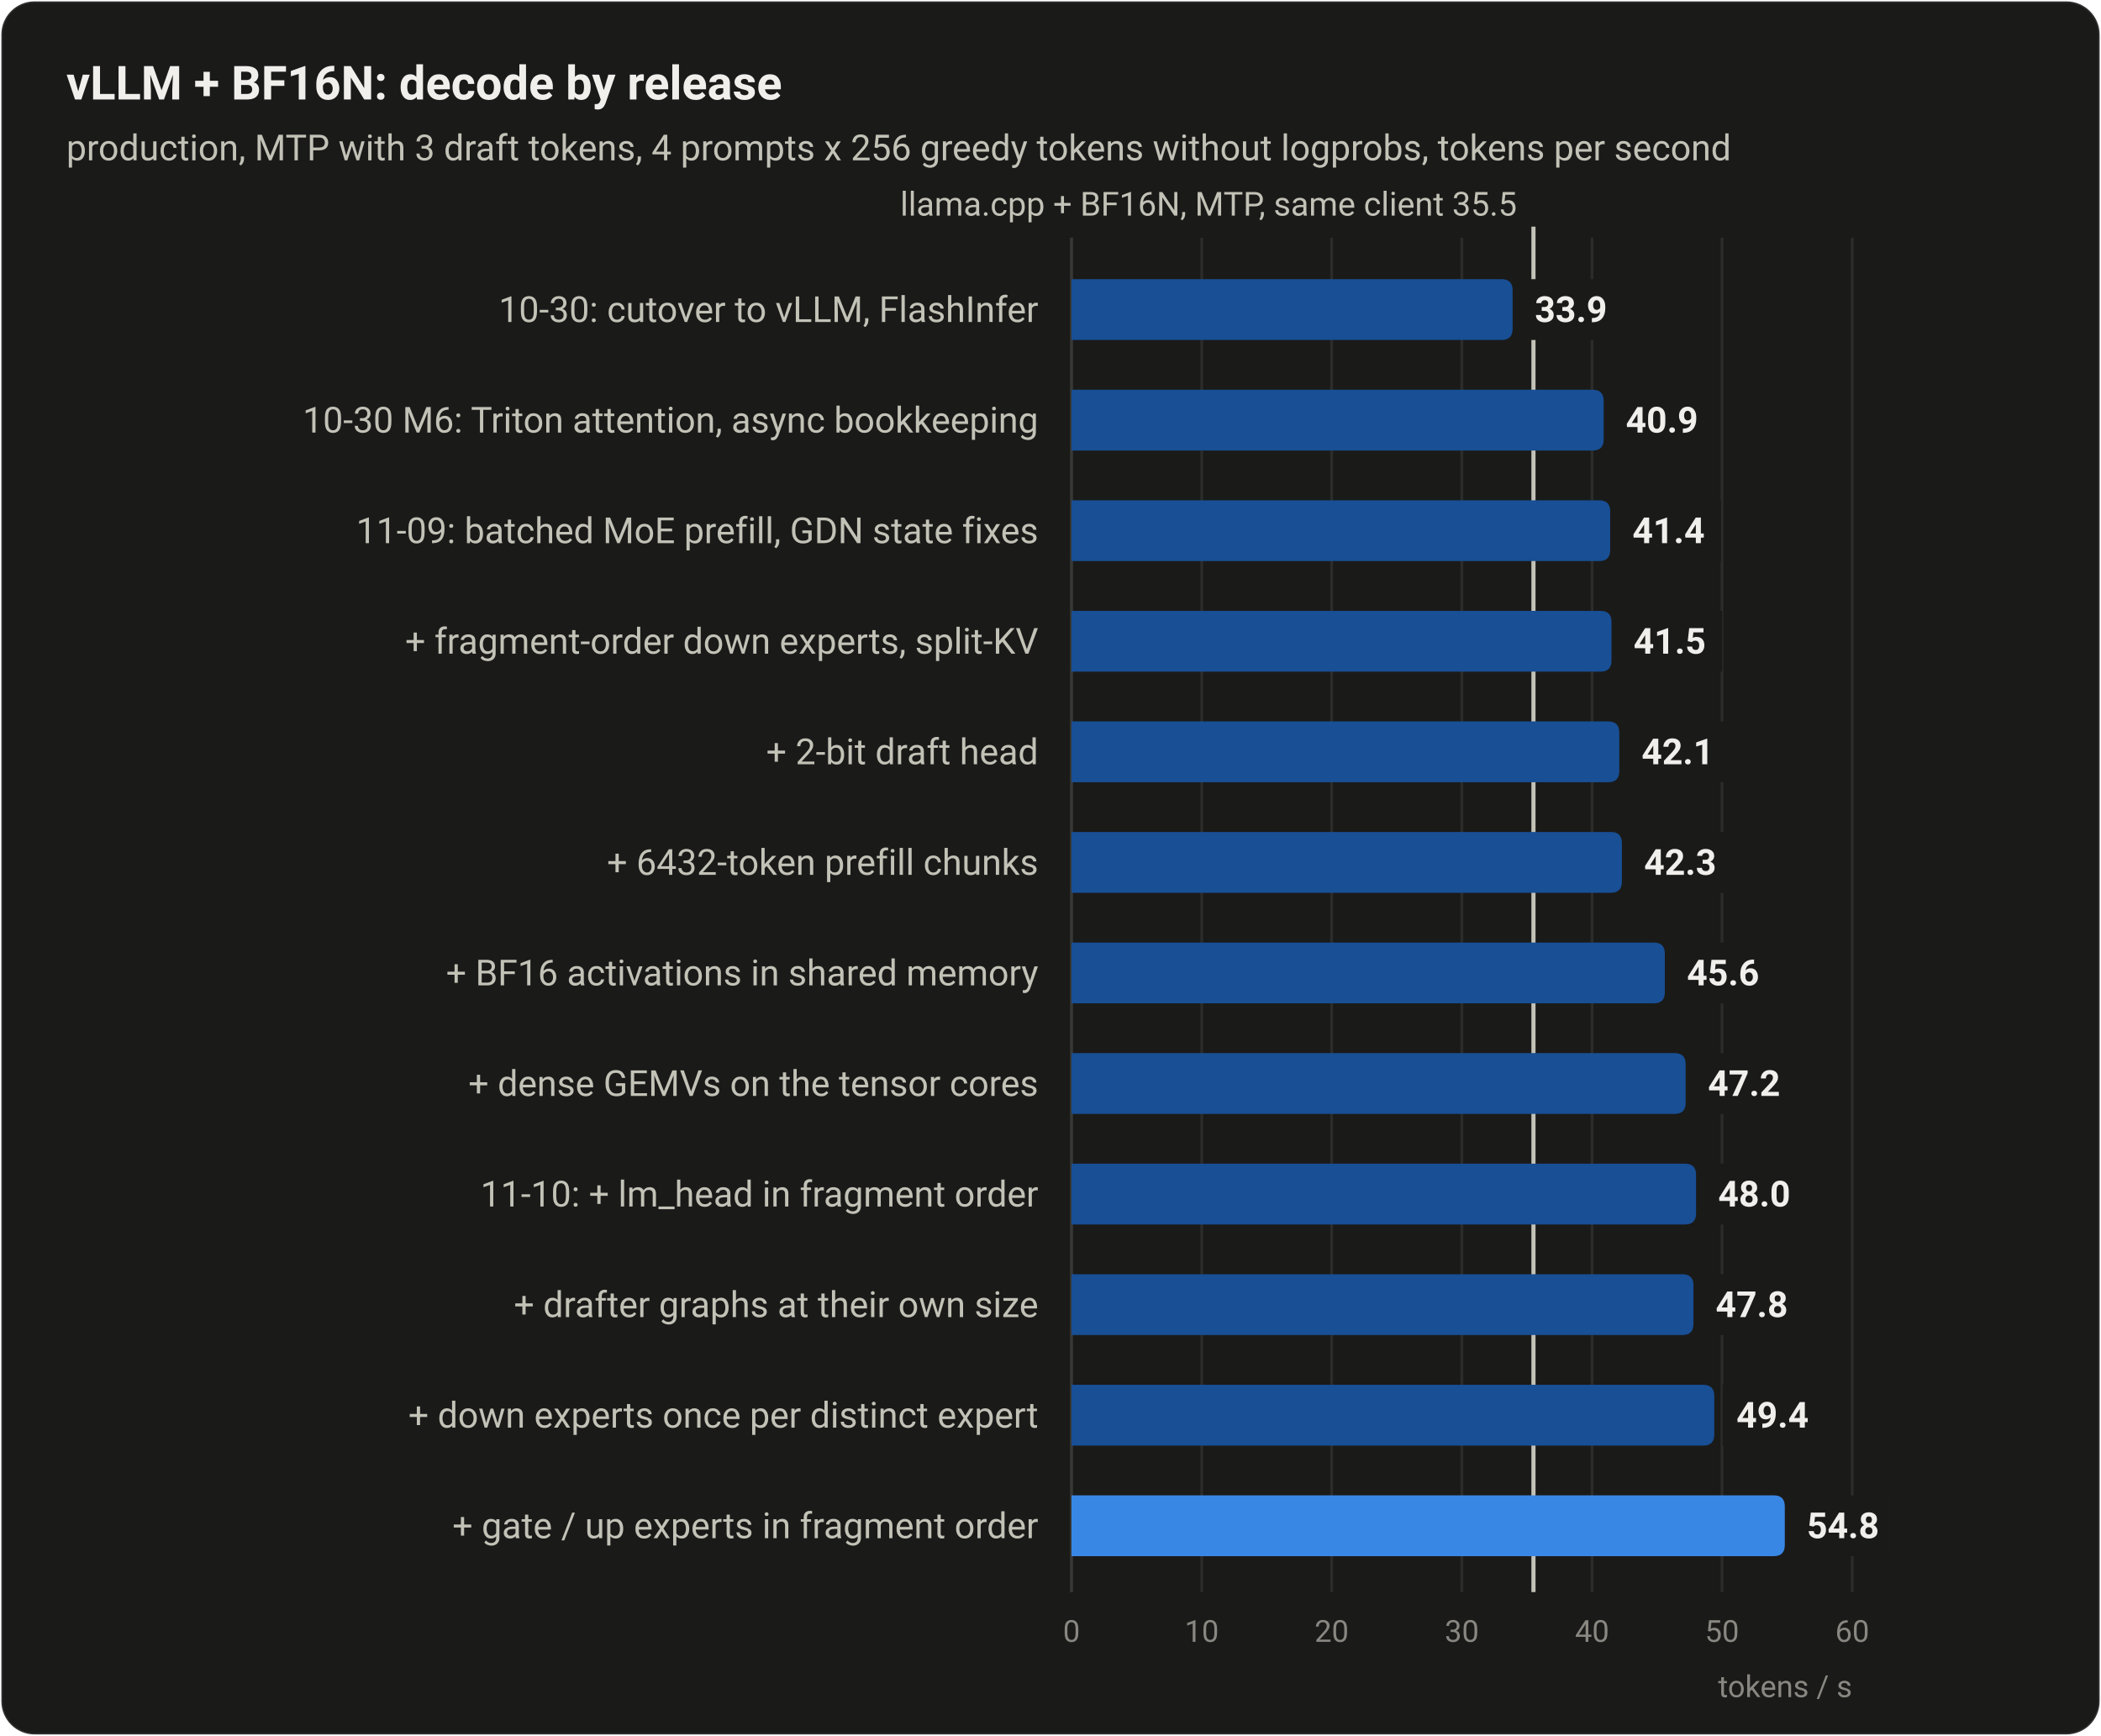
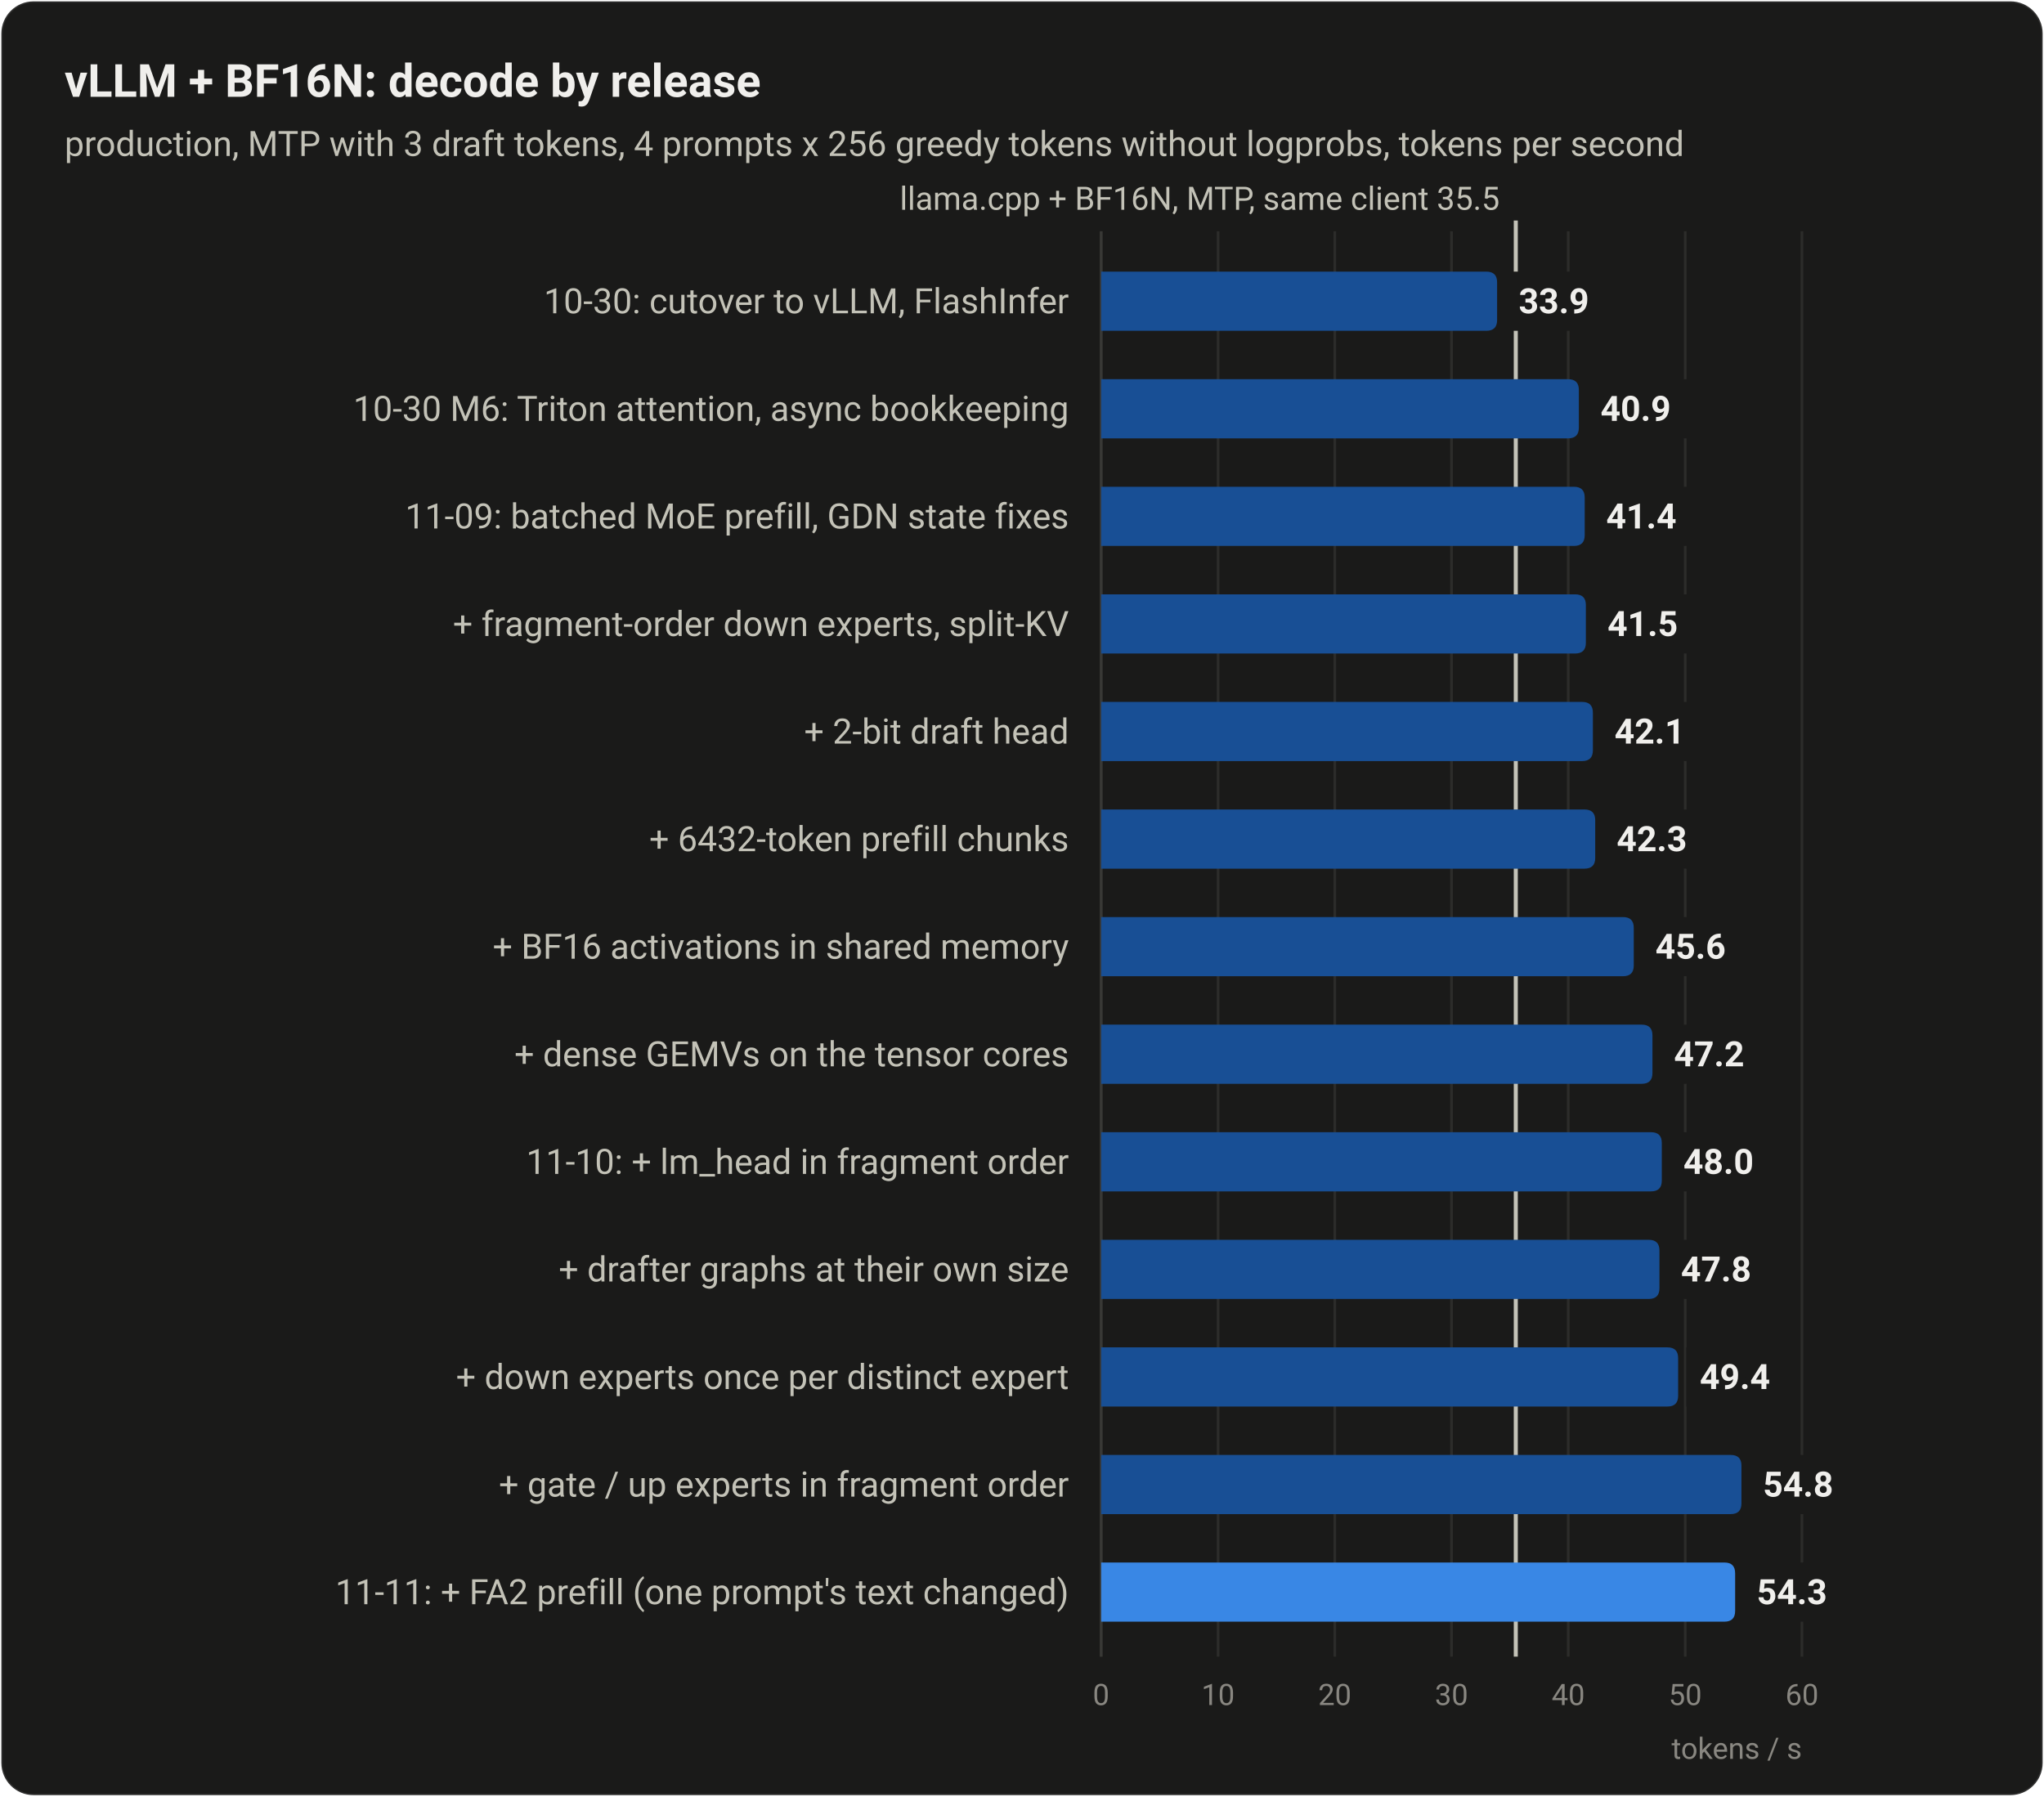
- <svg xmlns="http://www.w3.org/2000/svg" width="760" height="628" viewBox="0 0 760 628" font-family="system-ui, -apple-system, Segoe UI, Roboto, sans-serif" role="img" aria-label="vLLM + BF16N: decode by release">
-   <rect x="0.5" y="0.5" width="759" height="627" rx="12" fill="#1a1a19" stroke="rgba(255,255,255,0.10)" />
+ <svg xmlns="http://www.w3.org/2000/svg" width="760" height="668" viewBox="0 0 760 668" font-family="system-ui, -apple-system, Segoe UI, Roboto, sans-serif" role="img" aria-label="vLLM + BF16N: decode by release">
+   <rect x="0.5" y="0.5" width="759" height="667" rx="12" fill="#1a1a19" stroke="rgba(255,255,255,0.10)" />
  <text x="24" y="36" font-size="17" font-weight="600" fill="#f0efec">vLLM + BF16N: decode by release</text>
  <text x="24" y="58" font-size="13" fill="#c3c2b7">production, MTP with 3 draft tokens, 4 prompts x 256 greedy tokens without logprobs, tokens per second</text>
-   <line x1="387.6" y1="86" x2="387.6" y2="576" stroke="#2c2c2a" stroke-width="1" />
-   <text x="387.6" y="594" font-size="11" fill="#898781" text-anchor="middle">0</text>
-   <line x1="434.7" y1="86" x2="434.7" y2="576" stroke="#2c2c2a" stroke-width="1" />
-   <text x="434.7" y="594" font-size="11" fill="#898781" text-anchor="middle">10</text>
-   <line x1="481.7" y1="86" x2="481.7" y2="576" stroke="#2c2c2a" stroke-width="1" />
-   <text x="481.7" y="594" font-size="11" fill="#898781" text-anchor="middle">20</text>
-   <line x1="528.8" y1="86" x2="528.8" y2="576" stroke="#2c2c2a" stroke-width="1" />
-   <text x="528.8" y="594" font-size="11" fill="#898781" text-anchor="middle">30</text>
-   <line x1="575.9" y1="86" x2="575.9" y2="576" stroke="#2c2c2a" stroke-width="1" />
-   <text x="575.9" y="594" font-size="11" fill="#898781" text-anchor="middle">40</text>
-   <line x1="622.9" y1="86" x2="622.9" y2="576" stroke="#2c2c2a" stroke-width="1" />
-   <text x="622.9" y="594" font-size="11" fill="#898781" text-anchor="middle">50</text>
-   <line x1="670.0" y1="86" x2="670.0" y2="576" stroke="#2c2c2a" stroke-width="1" />
-   <text x="670.0" y="594" font-size="11" fill="#898781" text-anchor="middle">60</text>
-   <line x1="387.6" y1="86" x2="387.6" y2="576" stroke="#383835" stroke-width="1" />
-   <text x="670" y="614" font-size="11" fill="#898781" text-anchor="end">tokens / s</text>
-   <line x1="554.7" y1="82" x2="554.7" y2="576" stroke="#c3c2b7" stroke-width="1.5" />
-   <text x="548.7" y="78" font-size="12" fill="#c3c2b7" text-anchor="end">llama.cpp + BF16N, MTP, same client 35.5</text>
+   <line x1="409.4" y1="86" x2="409.4" y2="616" stroke="#2c2c2a" stroke-width="1" />
+   <text x="409.4" y="634" font-size="11" fill="#898781" text-anchor="middle">0</text>
+   <line x1="452.9" y1="86" x2="452.9" y2="616" stroke="#2c2c2a" stroke-width="1" />
+   <text x="452.9" y="634" font-size="11" fill="#898781" text-anchor="middle">10</text>
+   <line x1="496.3" y1="86" x2="496.3" y2="616" stroke="#2c2c2a" stroke-width="1" />
+   <text x="496.3" y="634" font-size="11" fill="#898781" text-anchor="middle">20</text>
+   <line x1="539.7" y1="86" x2="539.7" y2="616" stroke="#2c2c2a" stroke-width="1" />
+   <text x="539.7" y="634" font-size="11" fill="#898781" text-anchor="middle">30</text>
+   <line x1="583.1" y1="86" x2="583.1" y2="616" stroke="#2c2c2a" stroke-width="1" />
+   <text x="583.1" y="634" font-size="11" fill="#898781" text-anchor="middle">40</text>
+   <line x1="626.6" y1="86" x2="626.6" y2="616" stroke="#2c2c2a" stroke-width="1" />
+   <text x="626.6" y="634" font-size="11" fill="#898781" text-anchor="middle">50</text>
+   <line x1="670.0" y1="86" x2="670.0" y2="616" stroke="#2c2c2a" stroke-width="1" />
+   <text x="670.0" y="634" font-size="11" fill="#898781" text-anchor="middle">60</text>
+   <line x1="409.44" y1="86" x2="409.44" y2="616" stroke="#383835" stroke-width="1" />
+   <text x="670" y="654" font-size="11" fill="#898781" text-anchor="end">tokens / s</text>
+   <line x1="563.6" y1="82" x2="563.6" y2="616" stroke="#c3c2b7" stroke-width="1.5" />
+   <text x="557.6" y="78" font-size="12" fill="#c3c2b7" text-anchor="end">llama.cpp + BF16N, MTP, same client 35.5</text>
  <g fill="#184f95">
-     <path d="M387.6,101.0 H543.156 Q547.156,101.0 547.156,105.0 V119.0 Q547.156,123.0 543.156,123.0 H387.6 Z" />
+     <path d="M409.44,101.0 H552.656 Q556.656,101.0 556.656,105.0 V119.0 Q556.656,123.0 552.656,123.0 H409.44 Z" />
  </g>
-   <text x="375.6" y="116.5" font-size="13" fill="#c3c2b7" text-anchor="end">10-30: cutover to vLLM, FlashInfer</text>
-   <rect x="550.2" y="101.0" width="37.1" height="22" fill="#1a1a19" />
-   <text x="555.2" y="116.5" font-size="13" font-weight="600" fill="#f0efec" stroke="#1a1a19" stroke-width="5" stroke-linejoin="round" paint-order="stroke">33.9</text>
+   <text x="397.44" y="116.5" font-size="13" fill="#c3c2b7" text-anchor="end">10-30: cutover to vLLM, FlashInfer</text>
+   <rect x="559.7" y="101.0" width="37.1" height="22" fill="#1a1a19" />
+   <text x="564.7" y="116.5" font-size="13" font-weight="600" fill="#f0efec" stroke="#1a1a19" stroke-width="5" stroke-linejoin="round" paint-order="stroke">33.9</text>
  <g fill="#184f95">
-     <path d="M387.6,141.0 H576.103 Q580.103,141.0 580.103,145.0 V159.0 Q580.103,163.0 576.103,163.0 H387.6 Z" />
+     <path d="M409.44,141.0 H583.055 Q587.055,141.0 587.055,145.0 V159.0 Q587.055,163.0 583.055,163.0 H409.44 Z" />
  </g>
-   <text x="375.6" y="156.5" font-size="13" fill="#c3c2b7" text-anchor="end">10-30 M6: Triton attention, async bookkeeping</text>
-   <rect x="583.1" y="141.0" width="37.1" height="22" fill="#1a1a19" />
-   <text x="588.1" y="156.5" font-size="13" font-weight="600" fill="#f0efec" stroke="#1a1a19" stroke-width="5" stroke-linejoin="round" paint-order="stroke">40.9</text>
+   <text x="397.44" y="156.5" font-size="13" fill="#c3c2b7" text-anchor="end">10-30 M6: Triton attention, async bookkeeping</text>
+   <rect x="590.1" y="141.0" width="37.1" height="22" fill="#1a1a19" />
+   <text x="595.1" y="156.5" font-size="13" font-weight="600" fill="#f0efec" stroke="#1a1a19" stroke-width="5" stroke-linejoin="round" paint-order="stroke">40.9</text>
  <g fill="#184f95">
-     <path d="M387.6,181.0 H578.456 Q582.456,181.0 582.456,185.0 V199.0 Q582.456,203.0 578.456,203.0 H387.6 Z" />
+     <path d="M409.44,181.0 H585.226 Q589.226,181.0 589.226,185.0 V199.0 Q589.226,203.0 585.226,203.0 H409.44 Z" />
  </g>
-   <text x="375.6" y="196.5" font-size="13" fill="#c3c2b7" text-anchor="end">11-09: batched MoE prefill, GDN state fixes</text>
-   <rect x="585.5" y="181.0" width="37.1" height="22" fill="#1a1a19" />
-   <text x="590.5" y="196.5" font-size="13" font-weight="600" fill="#f0efec" stroke="#1a1a19" stroke-width="5" stroke-linejoin="round" paint-order="stroke">41.4</text>
+   <text x="397.44" y="196.5" font-size="13" fill="#c3c2b7" text-anchor="end">11-09: batched MoE prefill, GDN state fixes</text>
+   <rect x="592.2" y="181.0" width="37.1" height="22" fill="#1a1a19" />
+   <text x="597.2" y="196.5" font-size="13" font-weight="600" fill="#f0efec" stroke="#1a1a19" stroke-width="5" stroke-linejoin="round" paint-order="stroke">41.4</text>
  <g fill="#184f95">
-     <path d="M387.6,221.0 H578.927 Q582.927,221.0 582.927,225.0 V239.0 Q582.927,243.0 578.927,243.0 H387.6 Z" />
+     <path d="M409.44,221.0 H585.661 Q589.661,221.0 589.661,225.0 V239.0 Q589.661,243.0 585.661,243.0 H409.44 Z" />
  </g>
-   <text x="375.6" y="236.5" font-size="13" fill="#c3c2b7" text-anchor="end">+ fragment-order down experts, split-KV</text>
-   <rect x="585.9" y="221.0" width="37.1" height="22" fill="#1a1a19" />
-   <text x="590.9" y="236.5" font-size="13" font-weight="600" fill="#f0efec" stroke="#1a1a19" stroke-width="5" stroke-linejoin="round" paint-order="stroke">41.5</text>
+   <text x="397.44" y="236.5" font-size="13" fill="#c3c2b7" text-anchor="end">+ fragment-order down experts, split-KV</text>
+   <rect x="592.7" y="221.0" width="37.1" height="22" fill="#1a1a19" />
+   <text x="597.7" y="236.5" font-size="13" font-weight="600" fill="#f0efec" stroke="#1a1a19" stroke-width="5" stroke-linejoin="round" paint-order="stroke">41.5</text>
  <g fill="#184f95">
-     <path d="M387.6,261.0 H581.751 Q585.751,261.0 585.751,265.0 V279.0 Q585.751,283.0 581.751,283.0 H387.6 Z" />
+     <path d="M409.44,261.0 H588.266 Q592.266,261.0 592.266,265.0 V279.0 Q592.266,283.0 588.266,283.0 H409.44 Z" />
  </g>
-   <text x="375.6" y="276.5" font-size="13" fill="#c3c2b7" text-anchor="end">+ 2-bit draft head</text>
-   <rect x="588.8" y="261.0" width="37.1" height="22" fill="#1a1a19" />
-   <text x="593.8" y="276.5" font-size="13" font-weight="600" fill="#f0efec" stroke="#1a1a19" stroke-width="5" stroke-linejoin="round" paint-order="stroke">42.1</text>
+   <text x="397.44" y="276.5" font-size="13" fill="#c3c2b7" text-anchor="end">+ 2-bit draft head</text>
+   <rect x="595.3" y="261.0" width="37.1" height="22" fill="#1a1a19" />
+   <text x="600.3" y="276.5" font-size="13" font-weight="600" fill="#f0efec" stroke="#1a1a19" stroke-width="5" stroke-linejoin="round" paint-order="stroke">42.1</text>
  <g fill="#184f95">
-     <path d="M387.6,301.0 H582.692 Q586.692,301.0 586.692,305.0 V319.0 Q586.692,323.0 582.692,323.0 H387.6 Z" />
+     <path d="M409.44,301.0 H589.135 Q593.135,301.0 593.135,305.0 V319.0 Q593.135,323.0 589.135,323.0 H409.44 Z" />
  </g>
-   <text x="375.6" y="316.5" font-size="13" fill="#c3c2b7" text-anchor="end">+ 6432-token prefill chunks</text>
-   <rect x="589.7" y="301.0" width="37.1" height="22" fill="#1a1a19" />
-   <text x="594.7" y="316.5" font-size="13" font-weight="600" fill="#f0efec" stroke="#1a1a19" stroke-width="5" stroke-linejoin="round" paint-order="stroke">42.3</text>
+   <text x="397.44" y="316.5" font-size="13" fill="#c3c2b7" text-anchor="end">+ 6432-token prefill chunks</text>
+   <rect x="596.1" y="301.0" width="37.1" height="22" fill="#1a1a19" />
+   <text x="601.1" y="316.5" font-size="13" font-weight="600" fill="#f0efec" stroke="#1a1a19" stroke-width="5" stroke-linejoin="round" paint-order="stroke">42.3</text>
  <g fill="#184f95">
-     <path d="M387.6,341.0 H598.224 Q602.224,341.0 602.224,345.0 V359.0 Q602.224,363.0 598.224,363.0 H387.6 Z" />
+     <path d="M409.44,341.0 H603.466 Q607.466,341.0 607.466,345.0 V359.0 Q607.466,363.0 603.466,363.0 H409.44 Z" />
  </g>
-   <text x="375.6" y="356.5" font-size="13" fill="#c3c2b7" text-anchor="end">+ BF16 activations in shared memory</text>
-   <rect x="605.2" y="341.0" width="37.1" height="22" fill="#1a1a19" />
-   <text x="610.2" y="356.5" font-size="13" font-weight="600" fill="#f0efec" stroke="#1a1a19" stroke-width="5" stroke-linejoin="round" paint-order="stroke">45.6</text>
+   <text x="397.44" y="356.5" font-size="13" fill="#c3c2b7" text-anchor="end">+ BF16 activations in shared memory</text>
+   <rect x="610.5" y="341.0" width="37.1" height="22" fill="#1a1a19" />
+   <text x="615.5" y="356.5" font-size="13" font-weight="600" fill="#f0efec" stroke="#1a1a19" stroke-width="5" stroke-linejoin="round" paint-order="stroke">45.6</text>
  <g fill="#184f95">
-     <path d="M387.6,381.0 H605.755 Q609.755,381.0 609.755,385.0 V399.0 Q609.755,403.0 605.755,403.0 H387.6 Z" />
+     <path d="M409.44,381.0 H610.414 Q614.414,381.0 614.414,385.0 V399.0 Q614.414,403.0 610.414,403.0 H409.44 Z" />
  </g>
-   <text x="375.6" y="396.5" font-size="13" fill="#c3c2b7" text-anchor="end">+ dense GEMVs on the tensor cores</text>
-   <rect x="612.8" y="381.0" width="37.1" height="22" fill="#1a1a19" />
-   <text x="617.8" y="396.5" font-size="13" font-weight="600" fill="#f0efec" stroke="#1a1a19" stroke-width="5" stroke-linejoin="round" paint-order="stroke">47.2</text>
+   <text x="397.44" y="396.5" font-size="13" fill="#c3c2b7" text-anchor="end">+ dense GEMVs on the tensor cores</text>
+   <rect x="617.4" y="381.0" width="37.1" height="22" fill="#1a1a19" />
+   <text x="622.4" y="396.5" font-size="13" font-weight="600" fill="#f0efec" stroke="#1a1a19" stroke-width="5" stroke-linejoin="round" paint-order="stroke">47.2</text>
  <g fill="#184f95">
-     <path d="M387.6,421.0 H609.52 Q613.52,421.0 613.52,425.0 V439.0 Q613.52,443.0 609.52,443.0 H387.6 Z" />
+     <path d="M409.44,421.0 H613.888 Q617.888,421.0 617.888,425.0 V439.0 Q617.888,443.0 613.888,443.0 H409.44 Z" />
  </g>
-   <text x="375.6" y="436.5" font-size="13" fill="#c3c2b7" text-anchor="end">11-10: + lm_head in fragment order</text>
-   <rect x="616.5" y="421.0" width="37.1" height="22" fill="#1a1a19" />
-   <text x="621.5" y="436.5" font-size="13" font-weight="600" fill="#f0efec" stroke="#1a1a19" stroke-width="5" stroke-linejoin="round" paint-order="stroke">48.0</text>
+   <text x="397.44" y="436.5" font-size="13" fill="#c3c2b7" text-anchor="end">11-10: + lm_head in fragment order</text>
+   <rect x="620.9" y="421.0" width="37.1" height="22" fill="#1a1a19" />
+   <text x="625.9" y="436.5" font-size="13" font-weight="600" fill="#f0efec" stroke="#1a1a19" stroke-width="5" stroke-linejoin="round" paint-order="stroke">48.0</text>
  <g fill="#184f95">
-     <path d="M387.6,461.0 H608.579 Q612.579,461.0 612.579,465.0 V479.0 Q612.579,483.0 608.579,483.0 H387.6 Z" />
+     <path d="M409.44,461.0 H613.019 Q617.019,461.0 617.019,465.0 V479.0 Q617.019,483.0 613.019,483.0 H409.44 Z" />
  </g>
-   <text x="375.6" y="476.5" font-size="13" fill="#c3c2b7" text-anchor="end">+ drafter graphs at their own size</text>
-   <rect x="615.6" y="461.0" width="37.1" height="22" fill="#1a1a19" />
-   <text x="620.6" y="476.5" font-size="13" font-weight="600" fill="#f0efec" stroke="#1a1a19" stroke-width="5" stroke-linejoin="round" paint-order="stroke">47.8</text>
+   <text x="397.44" y="476.5" font-size="13" fill="#c3c2b7" text-anchor="end">+ drafter graphs at their own size</text>
+   <rect x="620.0" y="461.0" width="37.1" height="22" fill="#1a1a19" />
+   <text x="625.0" y="476.5" font-size="13" font-weight="600" fill="#f0efec" stroke="#1a1a19" stroke-width="5" stroke-linejoin="round" paint-order="stroke">47.8</text>
  <g fill="#184f95">
-     <path d="M387.6,501.0 H616.109 Q620.109,501.0 620.109,505.0 V519.0 Q620.109,523.0 616.109,523.0 H387.6 Z" />
+     <path d="M409.44,501.0 H619.968 Q623.968,501.0 623.968,505.0 V519.0 Q623.968,523.0 619.968,523.0 H409.44 Z" />
  </g>
-   <text x="375.6" y="516.5" font-size="13" fill="#c3c2b7" text-anchor="end">+ down experts once per distinct expert</text>
-   <rect x="623.1" y="501.0" width="37.1" height="22" fill="#1a1a19" />
-   <text x="628.1" y="516.5" font-size="13" font-weight="600" fill="#f0efec" stroke="#1a1a19" stroke-width="5" stroke-linejoin="round" paint-order="stroke">49.4</text>
+   <text x="397.44" y="516.5" font-size="13" fill="#c3c2b7" text-anchor="end">+ down experts once per distinct expert</text>
+   <rect x="627.0" y="501.0" width="37.1" height="22" fill="#1a1a19" />
+   <text x="632.0" y="516.5" font-size="13" font-weight="600" fill="#f0efec" stroke="#1a1a19" stroke-width="5" stroke-linejoin="round" paint-order="stroke">49.4</text>
+   <g fill="#184f95">
+     <path d="M409.44,541.0 H643.505 Q647.505,541.0 647.505,545.0 V559.0 Q647.505,563.0 643.505,563.0 H409.44 Z" />
+   </g>
+   <text x="397.44" y="556.5" font-size="13" fill="#c3c2b7" text-anchor="end">+ gate / up experts in fragment order</text>
+   <rect x="650.5" y="541.0" width="37.1" height="22" fill="#1a1a19" />
+   <text x="655.5" y="556.5" font-size="13" font-weight="600" fill="#f0efec" stroke="#1a1a19" stroke-width="5" stroke-linejoin="round" paint-order="stroke">54.8</text>
  <g fill="#3987e5">
-     <path d="M387.6,541.0 H641.619 Q645.619,541.0 645.619,545.0 V559.0 Q645.619,563.0 641.619,563.0 H387.6 Z" />
+     <path d="M409.44,581.0 H641.16 Q645.16,581.0 645.16,585.0 V599.0 Q645.16,603.0 641.16,603.0 H409.44 Z" />
  </g>
-   <text x="375.6" y="556.5" font-size="13" fill="#c3c2b7" text-anchor="end">+ gate / up experts in fragment order</text>
-   <rect x="648.6" y="541.0" width="37.1" height="22" fill="#1a1a19" />
-   <text x="653.6" y="556.5" font-size="13" font-weight="600" fill="#f0efec" stroke="#1a1a19" stroke-width="5" stroke-linejoin="round" paint-order="stroke">54.8</text>
+   <text x="397.44" y="596.5" font-size="13" fill="#c3c2b7" text-anchor="end">11-11: + FA2 prefill (one prompt's text changed)</text>
+   <rect x="648.2" y="581.0" width="37.1" height="22" fill="#1a1a19" />
+   <text x="653.2" y="596.5" font-size="13" font-weight="600" fill="#f0efec" stroke="#1a1a19" stroke-width="5" stroke-linejoin="round" paint-order="stroke">54.3</text>
</svg>
